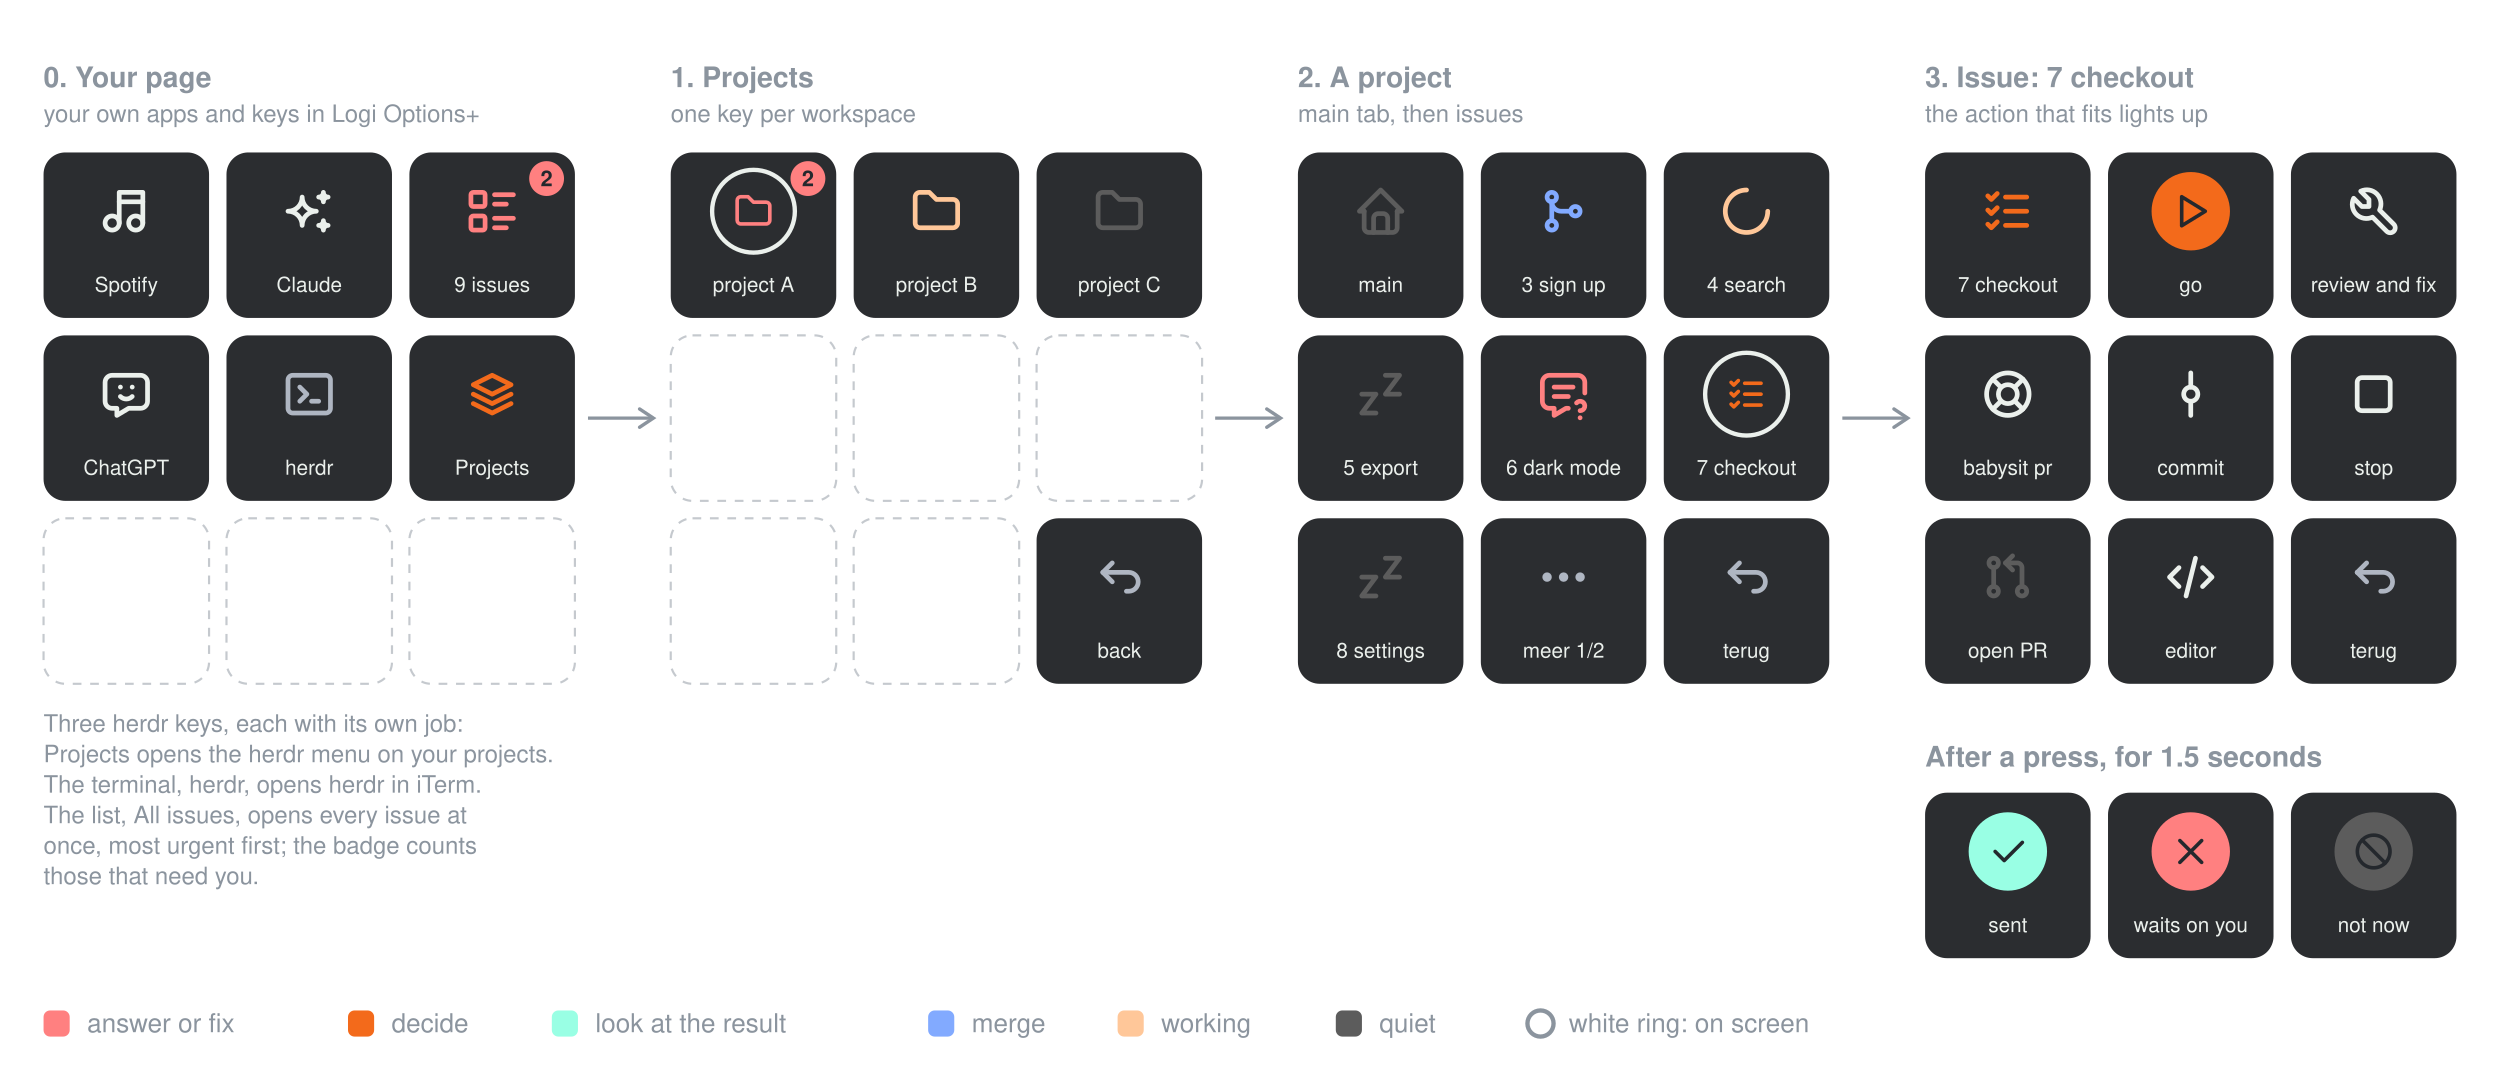
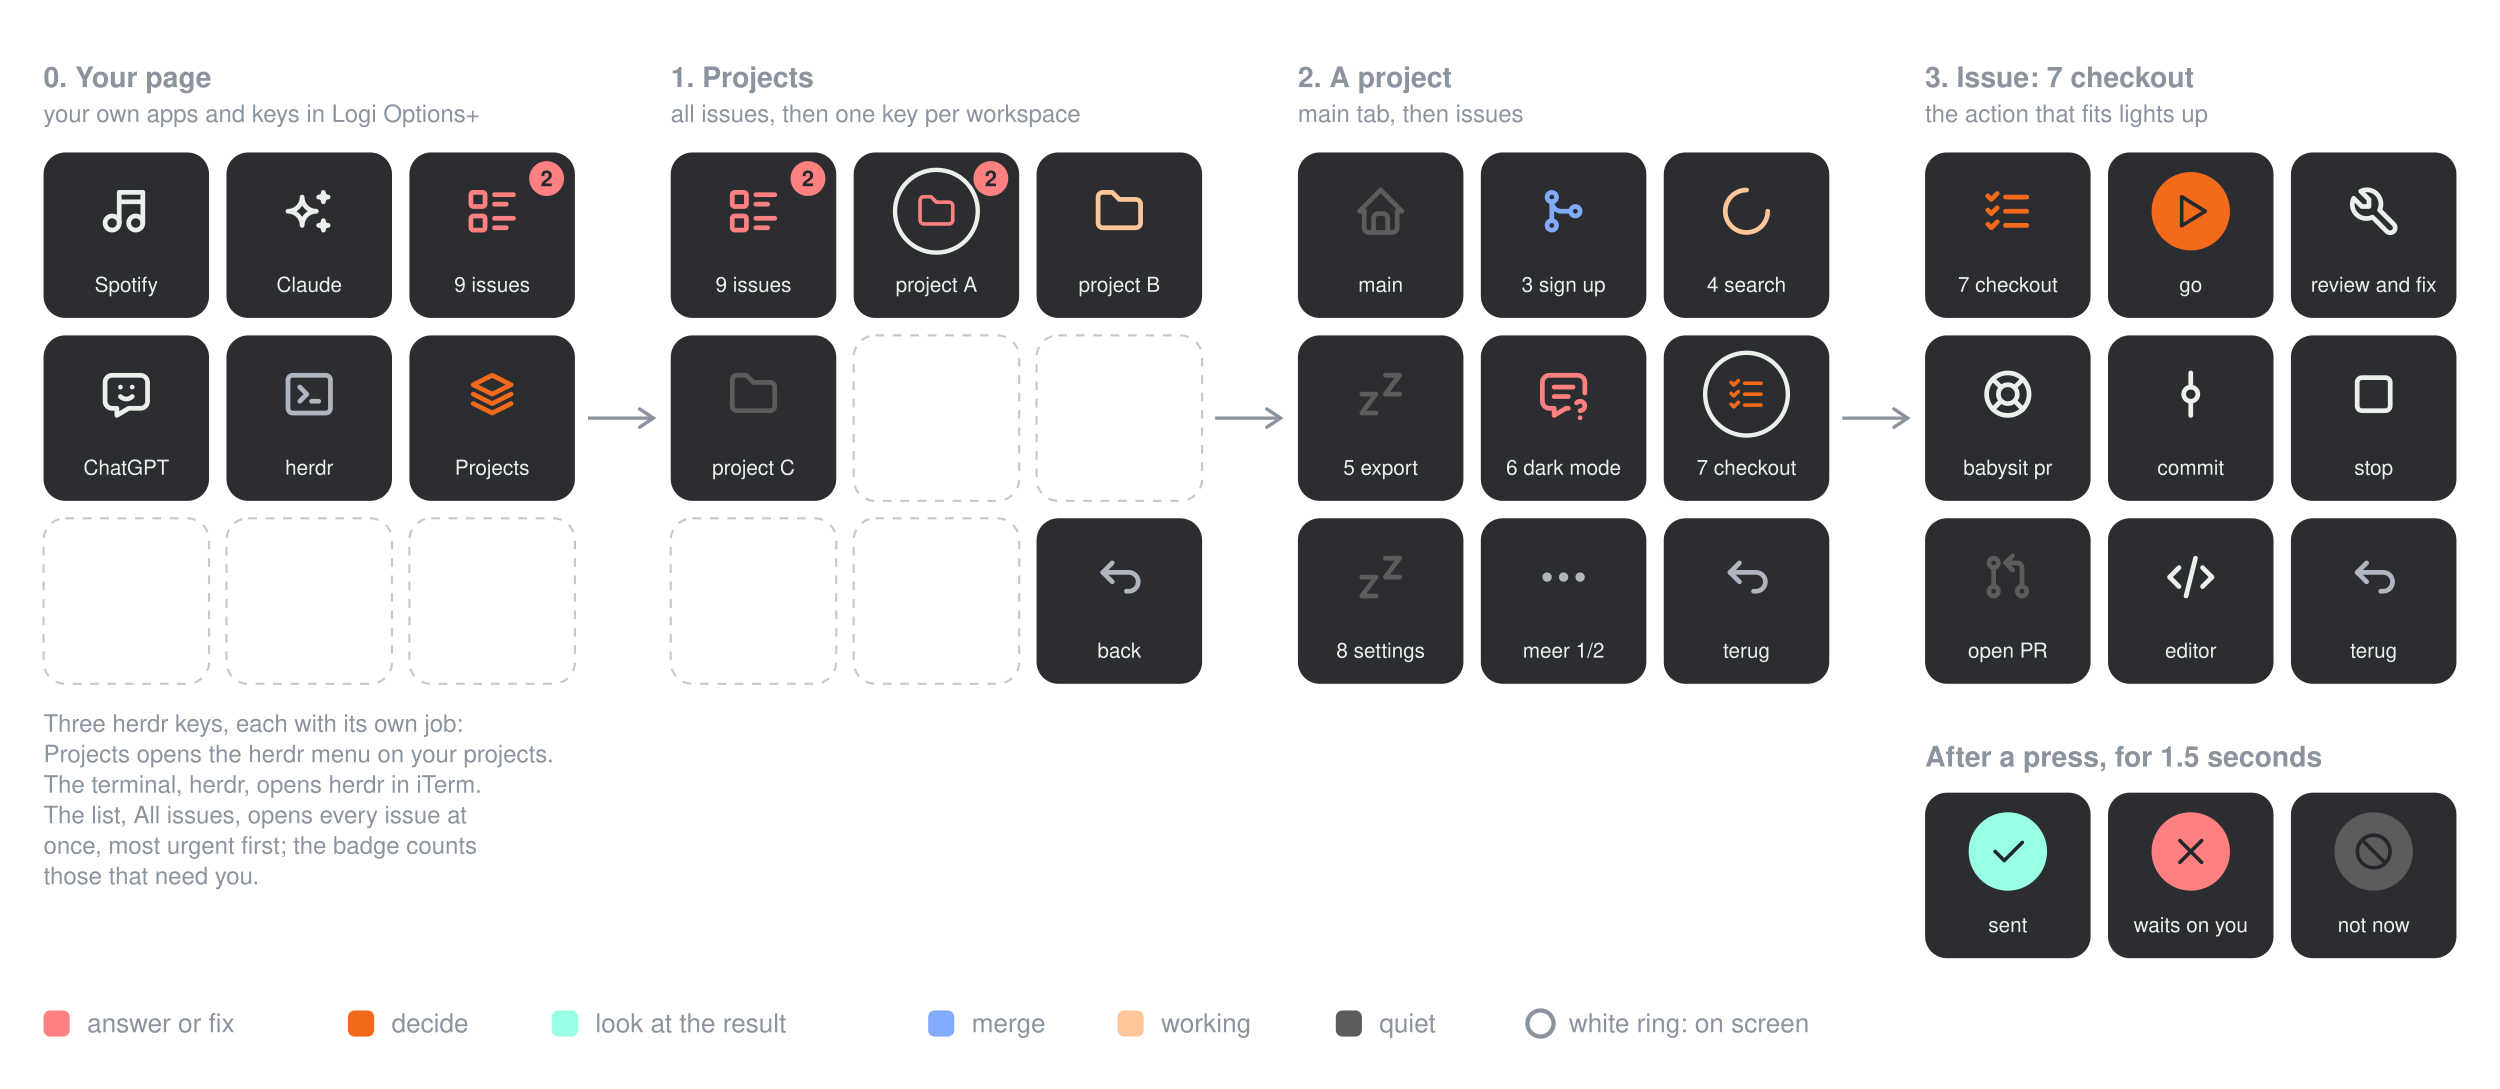
<svg xmlns="http://www.w3.org/2000/svg" viewBox="0 0 1148 500" width="1148" height="500" font-family="-apple-system, BlinkMacSystemFont, 'Segoe UI', Helvetica, Arial, sans-serif">
  <defs>
    <marker id="a" viewBox="0 0 10 10" refX="8" refY="5" markerWidth="7" markerHeight="7" orient="auto">
      <path d="M2 1L8 5L2 9" fill="none" stroke="#8b949e" stroke-width="1.5" stroke-linecap="round" />
    </marker>
  </defs>
  <text x="20" y="40" font-size="13" font-weight="600" fill="#8b949e" text-anchor="start">0. Your page</text>
  <text x="20" y="56" font-size="11" font-weight="400" fill="#8b949e" text-anchor="start">your own apps and keys in Logi Options+</text>
  <rect x="20" y="70" width="76" height="76" rx="10" fill="#2b2d30" />
  <g transform="translate(45.0 84.0) scale(1.083333)" fill="none" stroke="#ebf0ec" stroke-width="2" stroke-linecap="round" stroke-linejoin="round">
    <path d="M3 17a3 3 0 1 0 6 0a3 3 0 0 0 -6 0" />
    <path d="M13 17a3 3 0 1 0 6 0a3 3 0 0 0 -6 0" />
    <path d="M9 17v-13h10v13" />
    <path d="M9 8h10" />
  </g>
  <text x="58.0" y="134" text-anchor="middle" font-size="9.5" fill="#ebf0ec">Spotify</text>
  <rect x="104" y="70" width="76" height="76" rx="10" fill="#2b2d30" />
  <g transform="translate(129.0 84.0) scale(1.083333)" fill="none" stroke="#ebf0ec" stroke-width="2" stroke-linecap="round" stroke-linejoin="round">
    <path d="M16 18a2 2 0 0 1 2 2a2 2 0 0 1 2 -2a2 2 0 0 1 -2 -2a2 2 0 0 1 -2 2zm0 -12a2 2 0 0 1 2 2a2 2 0 0 1 2 -2a2 2 0 0 1 -2 -2a2 2 0 0 1 -2 2zm-7 12a6 6 0 0 1 6 -6a6 6 0 0 1 -6 -6a6 6 0 0 1 -6 6a6 6 0 0 1 6 6z" />
  </g>
  <text x="142.0" y="134" text-anchor="middle" font-size="9.5" fill="#ebf0ec">Claude</text>
  <rect x="188" y="70" width="76" height="76" rx="10" fill="#2b2d30" />
  <g transform="translate(213.0 84.0) scale(1.083333)" fill="none" stroke="#ff8080" stroke-width="2" stroke-linecap="round" stroke-linejoin="round">
    <path d="M13 5h8" />
    <path d="M13 9h5" />
    <path d="M13 15h8" />
    <path d="M13 19h5" />
    <path d="M3 4m0 1a1 1 0 0 1 1 -1h4a1 1 0 0 1 1 1v4a1 1 0 0 1 -1 1h-4a1 1 0 0 1 -1 -1z" />
    <path d="M3 14m0 1a1 1 0 0 1 1 -1h4a1 1 0 0 1 1 1v4a1 1 0 0 1 -1 1h-4a1 1 0 0 1 -1 -1z" />
  </g>
  <circle cx="251" cy="82" r="8" fill="#ff8080" />
  <text x="251" y="85.5" text-anchor="middle" font-size="10" font-weight="600" fill="#24282d">2</text>
  <text x="226.0" y="134" text-anchor="middle" font-size="9.5" fill="#ebf0ec">9 issues</text>
  <rect x="20" y="154" width="76" height="76" rx="10" fill="#2b2d30" />
  <g transform="translate(45.0 168.0) scale(1.083333)" fill="none" stroke="#ebf0ec" stroke-width="2" stroke-linecap="round" stroke-linejoin="round">
    <path d="M18 4a3 3 0 0 1 3 3v8a3 3 0 0 1 -3 3h-5l-5 3v-3h-2a3 3 0 0 1 -3 -3v-8a3 3 0 0 1 3 -3h12z" />
    <path d="M9.5 9h.01" />
    <path d="M14.5 9h.01" />
    <path d="M9.5 13a3.5 3.5 0 0 0 5 0" />
  </g>
  <text x="58.0" y="218" text-anchor="middle" font-size="9.5" fill="#ebf0ec">ChatGPT</text>
  <rect x="104" y="154" width="76" height="76" rx="10" fill="#2b2d30" />
  <g transform="translate(129.0 168.0) scale(1.083333)" fill="none" stroke="#afb6c2" stroke-width="2" stroke-linecap="round" stroke-linejoin="round">
    <path d="M8 9l3 3l-3 3" />
    <path d="M13 15l3 0" />
    <path d="M3 4m0 2a2 2 0 0 1 2 -2h14a2 2 0 0 1 2 2v12a2 2 0 0 1 -2 2h-14a2 2 0 0 1 -2 -2z" />
  </g>
  <text x="142.0" y="218" text-anchor="middle" font-size="9.5" fill="#ebf0ec">herdr</text>
  <rect x="188" y="154" width="76" height="76" rx="10" fill="#2b2d30" />
  <g transform="translate(213.0 168.0) scale(1.083333)" fill="none" stroke="#f36a1b" stroke-width="2" stroke-linecap="round" stroke-linejoin="round">
    <path d="M12 4l-8 4l8 4l8 -4l-8 -4" />
    <path d="M4 12l8 4l8 -4" />
    <path d="M4 16l8 4l8 -4" />
  </g>
  <text x="226.0" y="218" text-anchor="middle" font-size="9.5" fill="#ebf0ec">Projects</text>
  <rect x="20" y="238" width="76" height="76" rx="10" fill="none" stroke="#8b949e" stroke-width="1" stroke-dasharray="4 4" opacity="0.5" />
  <rect x="104" y="238" width="76" height="76" rx="10" fill="none" stroke="#8b949e" stroke-width="1" stroke-dasharray="4 4" opacity="0.5" />
  <rect x="188" y="238" width="76" height="76" rx="10" fill="none" stroke="#8b949e" stroke-width="1" stroke-dasharray="4 4" opacity="0.5" />
  <text x="20" y="336" font-size="11" font-weight="400" fill="#8b949e" text-anchor="start">Three herdr keys, each with its own job:</text>
  <text x="20" y="350" font-size="11" font-weight="400" fill="#8b949e" text-anchor="start">Projects opens the herdr menu on your projects.</text>
  <text x="20" y="364" font-size="11" font-weight="400" fill="#8b949e" text-anchor="start">The terminal, herdr, opens herdr in iTerm.</text>
  <text x="20" y="378" font-size="11" font-weight="400" fill="#8b949e" text-anchor="start">The list, All issues, opens every issue at</text>
  <text x="20" y="392" font-size="11" font-weight="400" fill="#8b949e" text-anchor="start">once, most urgent first; the badge counts</text>
  <text x="20" y="406" font-size="11" font-weight="400" fill="#8b949e" text-anchor="start">those that need you.</text>
  <text x="308" y="40" font-size="13" font-weight="600" fill="#8b949e" text-anchor="start">1. Projects</text>
-   <text x="308" y="56" font-size="11" font-weight="400" fill="#8b949e" text-anchor="start">one key per workspace</text>
+   <text x="308" y="56" font-size="11" font-weight="400" fill="#8b949e" text-anchor="start">all issues, then one key per workspace</text>
  <rect x="308" y="70" width="76" height="76" rx="10" fill="#2b2d30" />
-   <circle cx="346.0" cy="97" r="19" fill="none" stroke="#ebf0ec" stroke-width="2" />
-   <g transform="translate(336.0 87.0) scale(0.8333333)" fill="none" stroke="#ff8080" stroke-width="2" stroke-linecap="round" stroke-linejoin="round">
-     <path d="M5 4h4l3 3h7a2 2 0 0 1 2 2v8a2 2 0 0 1 -2 2h-14a2 2 0 0 1 -2 -2v-11a2 2 0 0 1 2 -2" />
+   <g transform="translate(333.0 84.0) scale(1.083333)" fill="none" stroke="#ff8080" stroke-width="2" stroke-linecap="round" stroke-linejoin="round">
+     <path d="M13 5h8" />
+     <path d="M13 9h5" />
+     <path d="M13 15h8" />
+     <path d="M13 19h5" />
+     <path d="M3 4m0 1a1 1 0 0 1 1 -1h4a1 1 0 0 1 1 1v4a1 1 0 0 1 -1 1h-4a1 1 0 0 1 -1 -1z" />
+     <path d="M3 14m0 1a1 1 0 0 1 1 -1h4a1 1 0 0 1 1 1v4a1 1 0 0 1 -1 1h-4a1 1 0 0 1 -1 -1z" />
  </g>
  <circle cx="371" cy="82" r="8" fill="#ff8080" />
  <text x="371" y="85.5" text-anchor="middle" font-size="10" font-weight="600" fill="#24282d">2</text>
-   <text x="346.0" y="134" text-anchor="middle" font-size="9.5" fill="#ebf0ec">project A</text>
+   <text x="346.0" y="134" text-anchor="middle" font-size="9.5" fill="#ebf0ec">9 issues</text>
  <rect x="392" y="70" width="76" height="76" rx="10" fill="#2b2d30" />
-   <g transform="translate(417.0 84.0) scale(1.083333)" fill="none" stroke="#ffc799" stroke-width="2" stroke-linecap="round" stroke-linejoin="round">
+   <circle cx="430.0" cy="97" r="19" fill="none" stroke="#ebf0ec" stroke-width="2" />
+   <g transform="translate(420.0 87.0) scale(0.8333333)" fill="none" stroke="#ff8080" stroke-width="2" stroke-linecap="round" stroke-linejoin="round">
    <path d="M5 4h4l3 3h7a2 2 0 0 1 2 2v8a2 2 0 0 1 -2 2h-14a2 2 0 0 1 -2 -2v-11a2 2 0 0 1 2 -2" />
  </g>
-   <text x="430.0" y="134" text-anchor="middle" font-size="9.5" fill="#ebf0ec">project B</text>
+   <circle cx="455" cy="82" r="8" fill="#ff8080" />
+   <text x="455" y="85.5" text-anchor="middle" font-size="10" font-weight="600" fill="#24282d">2</text>
+   <text x="430.0" y="134" text-anchor="middle" font-size="9.5" fill="#ebf0ec">project A</text>
  <rect x="476" y="70" width="76" height="76" rx="10" fill="#2b2d30" />
-   <g transform="translate(501.0 84.0) scale(1.083333)" fill="none" stroke="#5c5c5c" stroke-width="2" stroke-linecap="round" stroke-linejoin="round">
+   <g transform="translate(501.0 84.0) scale(1.083333)" fill="none" stroke="#ffc799" stroke-width="2" stroke-linecap="round" stroke-linejoin="round">
    <path d="M5 4h4l3 3h7a2 2 0 0 1 2 2v8a2 2 0 0 1 -2 2h-14a2 2 0 0 1 -2 -2v-11a2 2 0 0 1 2 -2" />
  </g>
-   <text x="514.0" y="134" text-anchor="middle" font-size="9.5" fill="#ebf0ec">project C</text>
-   <rect x="308" y="154" width="76" height="76" rx="10" fill="none" stroke="#8b949e" stroke-width="1" stroke-dasharray="4 4" opacity="0.5" />
+   <text x="514.0" y="134" text-anchor="middle" font-size="9.5" fill="#ebf0ec">project B</text>
+   <rect x="308" y="154" width="76" height="76" rx="10" fill="#2b2d30" />
+   <g transform="translate(333.0 168.0) scale(1.083333)" fill="none" stroke="#5c5c5c" stroke-width="2" stroke-linecap="round" stroke-linejoin="round">
+     <path d="M5 4h4l3 3h7a2 2 0 0 1 2 2v8a2 2 0 0 1 -2 2h-14a2 2 0 0 1 -2 -2v-11a2 2 0 0 1 2 -2" />
+   </g>
+   <text x="346.0" y="218" text-anchor="middle" font-size="9.5" fill="#ebf0ec">project C</text>
  <rect x="392" y="154" width="76" height="76" rx="10" fill="none" stroke="#8b949e" stroke-width="1" stroke-dasharray="4 4" opacity="0.5" />
  <rect x="476" y="154" width="76" height="76" rx="10" fill="none" stroke="#8b949e" stroke-width="1" stroke-dasharray="4 4" opacity="0.5" />
  <rect x="308" y="238" width="76" height="76" rx="10" fill="none" stroke="#8b949e" stroke-width="1" stroke-dasharray="4 4" opacity="0.5" />
  <rect x="392" y="238" width="76" height="76" rx="10" fill="none" stroke="#8b949e" stroke-width="1" stroke-dasharray="4 4" opacity="0.5" />
  <rect x="476" y="238" width="76" height="76" rx="10" fill="#2b2d30" />
  <g transform="translate(501.0 252.0) scale(1.083333)" fill="none" stroke="#afb6c2" stroke-width="2" stroke-linecap="round" stroke-linejoin="round">
    <path d="M9 14l-4 -4l4 -4" />
    <path d="M5 10h11a4 4 0 1 1 0 8h-1" />
  </g>
  <text x="514.0" y="302" text-anchor="middle" font-size="9.5" fill="#ebf0ec">back</text>
  <text x="596" y="40" font-size="13" font-weight="600" fill="#8b949e" text-anchor="start">2. A project</text>
  <text x="596" y="56" font-size="11" font-weight="400" fill="#8b949e" text-anchor="start">main tab, then issues</text>
  <rect x="596" y="70" width="76" height="76" rx="10" fill="#2b2d30" />
  <g transform="translate(621.0 84.0) scale(1.083333)" fill="none" stroke="#5c5c5c" stroke-width="2" stroke-linecap="round" stroke-linejoin="round">
    <path d="M5 12l-2 0l9 -9l9 9l-2 0" />
    <path d="M5 12v7a2 2 0 0 0 2 2h10a2 2 0 0 0 2 -2v-7" />
    <path d="M9 21v-6a2 2 0 0 1 2 -2h2a2 2 0 0 1 2 2v6" />
  </g>
  <text x="634.0" y="134" text-anchor="middle" font-size="9.5" fill="#ebf0ec">main</text>
  <rect x="680" y="70" width="76" height="76" rx="10" fill="#2b2d30" />
  <g transform="translate(705.0 84.0) scale(1.083333)" fill="none" stroke="#82aaff" stroke-width="2" stroke-linecap="round" stroke-linejoin="round">
    <path d="M7 18m-2 0a2 2 0 1 0 4 0a2 2 0 1 0 -4 0" />
    <path d="M7 6m-2 0a2 2 0 1 0 4 0a2 2 0 1 0 -4 0" />
    <path d="M17 12m-2 0a2 2 0 1 0 4 0a2 2 0 1 0 -4 0" />
    <path d="M7 8l0 8" />
    <path d="M7 8a4 4 0 0 0 4 4h4" />
  </g>
  <text x="718.0" y="134" text-anchor="middle" font-size="9.5" fill="#ebf0ec">3 sign up</text>
  <rect x="764" y="70" width="76" height="76" rx="10" fill="#2b2d30" />
  <g transform="translate(789.0 84.0) scale(1.083333)" fill="none" stroke="#ffc799" stroke-width="2" stroke-linecap="round" stroke-linejoin="round">
    <path d="M12 3a9 9 0 1 0 9 9" />
  </g>
  <text x="802.0" y="134" text-anchor="middle" font-size="9.5" fill="#ebf0ec">4 search</text>
  <rect x="596" y="154" width="76" height="76" rx="10" fill="#2b2d30" />
  <g transform="translate(621.0 168.0) scale(1.083333)" fill="none" stroke="#5c5c5c" stroke-width="2" stroke-linecap="round" stroke-linejoin="round">
    <path d="M4 12h6l-6 8h6" />
    <path d="M14 4h6l-6 8h6" />
  </g>
  <text x="634.0" y="218" text-anchor="middle" font-size="9.5" fill="#ebf0ec">5 export</text>
  <rect x="680" y="154" width="76" height="76" rx="10" fill="#2b2d30" />
  <g transform="translate(705.0 168.0) scale(1.083333)" fill="none" stroke="#ff8080" stroke-width="2" stroke-linecap="round" stroke-linejoin="round">
    <path d="M8 9h8" />
    <path d="M8 13h6" />
    <path d="M14 18h-1l-5 3v-3h-2a3 3 0 0 1 -3 -3v-8a3 3 0 0 1 3 -3h12a3 3 0 0 1 3 3v4.5" />
    <path d="M19 22v.01" />
    <path d="M19 19a2.003 2.003 0 0 0 .914 -3.782a1.98 1.98 0 0 0 -2.414 .483" />
  </g>
  <text x="718.0" y="218" text-anchor="middle" font-size="9.5" fill="#ebf0ec">6 dark mode</text>
  <rect x="764" y="154" width="76" height="76" rx="10" fill="#2b2d30" />
  <circle cx="802.0" cy="181" r="19" fill="none" stroke="#ebf0ec" stroke-width="2" />
  <g transform="translate(792.0 171.0) scale(0.8333333)" fill="none" stroke="#f36a1b" stroke-width="2" stroke-linecap="round" stroke-linejoin="round">
    <path d="M3.5 5.5l1.5 1.5l2.5 -2.5" />
    <path d="M3.5 11.5l1.5 1.5l2.5 -2.5" />
    <path d="M3.5 17.5l1.5 1.5l2.5 -2.5" />
    <path d="M11 6l9 0" />
    <path d="M11 12l9 0" />
    <path d="M11 18l9 0" />
  </g>
  <text x="802.0" y="218" text-anchor="middle" font-size="9.5" fill="#ebf0ec">7 checkout</text>
  <rect x="596" y="238" width="76" height="76" rx="10" fill="#2b2d30" />
  <g transform="translate(621.0 252.0) scale(1.083333)" fill="none" stroke="#5c5c5c" stroke-width="2" stroke-linecap="round" stroke-linejoin="round">
    <path d="M4 12h6l-6 8h6" />
    <path d="M14 4h6l-6 8h6" />
  </g>
  <text x="634.0" y="302" text-anchor="middle" font-size="9.5" fill="#ebf0ec">8 settings</text>
  <rect x="680" y="238" width="76" height="76" rx="10" fill="#2b2d30" />
  <g transform="translate(705.0 252.0) scale(1.083333)" fill="none" stroke="#afb6c2" stroke-width="2" stroke-linecap="round" stroke-linejoin="round">
    <path d="M5 12m-1 0a1 1 0 1 0 2 0a1 1 0 1 0 -2 0" />
    <path d="M12 12m-1 0a1 1 0 1 0 2 0a1 1 0 1 0 -2 0" />
    <path d="M19 12m-1 0a1 1 0 1 0 2 0a1 1 0 1 0 -2 0" />
  </g>
  <text x="718.0" y="302" text-anchor="middle" font-size="9.5" fill="#ebf0ec">meer 1/2</text>
  <rect x="764" y="238" width="76" height="76" rx="10" fill="#2b2d30" />
  <g transform="translate(789.0 252.0) scale(1.083333)" fill="none" stroke="#afb6c2" stroke-width="2" stroke-linecap="round" stroke-linejoin="round">
    <path d="M9 14l-4 -4l4 -4" />
    <path d="M5 10h11a4 4 0 1 1 0 8h-1" />
  </g>
  <text x="802.0" y="302" text-anchor="middle" font-size="9.5" fill="#ebf0ec">terug</text>
  <text x="884" y="40" font-size="13" font-weight="600" fill="#8b949e" text-anchor="start">3. Issue: 7 checkout</text>
  <text x="884" y="56" font-size="11" font-weight="400" fill="#8b949e" text-anchor="start">the action that fits lights up</text>
  <rect x="884" y="70" width="76" height="76" rx="10" fill="#2b2d30" />
  <g transform="translate(909.0 84.0) scale(1.083333)" fill="none" stroke="#f36a1b" stroke-width="2" stroke-linecap="round" stroke-linejoin="round">
    <path d="M3.5 5.5l1.5 1.5l2.5 -2.5" />
    <path d="M3.5 11.5l1.5 1.5l2.5 -2.5" />
    <path d="M3.5 17.5l1.5 1.5l2.5 -2.5" />
    <path d="M11 6l9 0" />
    <path d="M11 12l9 0" />
    <path d="M11 18l9 0" />
  </g>
  <text x="922.0" y="134" text-anchor="middle" font-size="9.5" fill="#ebf0ec">7 checkout</text>
  <rect x="968" y="70" width="76" height="76" rx="10" fill="#2b2d30" />
  <circle cx="1006.0" cy="97" r="18" fill="#f36a1b" />
  <g transform="translate(996.0 87.0) scale(0.8333333)" fill="none" stroke="#24282d" stroke-width="2" stroke-linecap="round" stroke-linejoin="round">
    <path d="M7 4v16l13 -8z" />
  </g>
  <text x="1006.0" y="134" text-anchor="middle" font-size="9.5" fill="#ebf0ec">go</text>
  <rect x="1052" y="70" width="76" height="76" rx="10" fill="#2b2d30" />
  <g transform="translate(1077.0 84.0) scale(1.083333)" fill="none" stroke="#ebf0ec" stroke-width="2" stroke-linecap="round" stroke-linejoin="round">
    <path d="M7 10h3v-3l-3.5 -3.5a6 6 0 0 1 8 8l6 6a2 2 0 0 1 -3 3l-6 -6a6 6 0 0 1 -8 -8l3.5 3.5" />
  </g>
  <text x="1090.0" y="134" text-anchor="middle" font-size="9.5" fill="#ebf0ec">review and fix</text>
  <rect x="884" y="154" width="76" height="76" rx="10" fill="#2b2d30" />
  <g transform="translate(909.0 168.0) scale(1.083333)" fill="none" stroke="#ebf0ec" stroke-width="2" stroke-linecap="round" stroke-linejoin="round">
    <path d="M12 12m-4 0a4 4 0 1 0 8 0a4 4 0 1 0 -8 0" />
    <path d="M12 12m-9 0a9 9 0 1 0 18 0a9 9 0 1 0 -18 0" />
    <path d="M15 15l3.35 3.35" />
    <path d="M9 15l-3.35 3.35" />
    <path d="M5.65 5.65l3.35 3.35" />
    <path d="M18.35 5.65l-3.35 3.35" />
  </g>
  <text x="922.0" y="218" text-anchor="middle" font-size="9.5" fill="#ebf0ec">babysit pr</text>
  <rect x="968" y="154" width="76" height="76" rx="10" fill="#2b2d30" />
  <g transform="translate(993.0 168.0) scale(1.083333)" fill="none" stroke="#ebf0ec" stroke-width="2" stroke-linecap="round" stroke-linejoin="round">
    <path d="M12 12m-3 0a3 3 0 1 0 6 0a3 3 0 1 0 -6 0" />
    <path d="M12 3l0 6" />
    <path d="M12 15l0 6" />
  </g>
  <text x="1006.0" y="218" text-anchor="middle" font-size="9.5" fill="#ebf0ec">commit</text>
  <rect x="1052" y="154" width="76" height="76" rx="10" fill="#2b2d30" />
  <g transform="translate(1077.0 168.0) scale(1.083333)" fill="none" stroke="#ebf0ec" stroke-width="2" stroke-linecap="round" stroke-linejoin="round">
    <path d="M5 5m0 2a2 2 0 0 1 2 -2h10a2 2 0 0 1 2 2v10a2 2 0 0 1 -2 2h-10a2 2 0 0 1 -2 -2z" />
  </g>
  <text x="1090.0" y="218" text-anchor="middle" font-size="9.5" fill="#ebf0ec">stop</text>
  <rect x="884" y="238" width="76" height="76" rx="10" fill="#2b2d30" />
  <g transform="translate(909.0 252.0) scale(1.083333)" fill="none" stroke="#5c5c5c" stroke-width="2" stroke-linecap="round" stroke-linejoin="round">
    <path d="M6 18m-2 0a2 2 0 1 0 4 0a2 2 0 1 0 -4 0" />
    <path d="M6 6m-2 0a2 2 0 1 0 4 0a2 2 0 1 0 -4 0" />
    <path d="M18 18m-2 0a2 2 0 1 0 4 0a2 2 0 1 0 -4 0" />
    <path d="M6 8l0 8" />
    <path d="M11 6h5a2 2 0 0 1 2 2v8" />
    <path d="M14 9l-3 -3l3 -3" />
  </g>
  <text x="922.0" y="302" text-anchor="middle" font-size="9.5" fill="#ebf0ec">open PR</text>
  <rect x="968" y="238" width="76" height="76" rx="10" fill="#2b2d30" />
  <g transform="translate(993.0 252.0) scale(1.083333)" fill="none" stroke="#ebf0ec" stroke-width="2" stroke-linecap="round" stroke-linejoin="round">
    <path d="M7 8l-4 4l4 4" />
    <path d="M17 8l4 4l-4 4" />
    <path d="M14 4l-4 16" />
  </g>
  <text x="1006.0" y="302" text-anchor="middle" font-size="9.5" fill="#ebf0ec">editor</text>
  <rect x="1052" y="238" width="76" height="76" rx="10" fill="#2b2d30" />
  <g transform="translate(1077.0 252.0) scale(1.083333)" fill="none" stroke="#afb6c2" stroke-width="2" stroke-linecap="round" stroke-linejoin="round">
    <path d="M9 14l-4 -4l4 -4" />
    <path d="M5 10h11a4 4 0 1 1 0 8h-1" />
  </g>
  <text x="1090.0" y="302" text-anchor="middle" font-size="9.5" fill="#ebf0ec">terug</text>
  <text x="884" y="352" font-size="13" font-weight="600" fill="#8b949e" text-anchor="start">After a press, for 1.5 seconds</text>
  <rect x="884" y="364" width="76" height="76" rx="10" fill="#2b2d30" />
  <circle cx="922.0" cy="391" r="18" fill="#99ffe4" />
  <g transform="translate(912.0 381.0) scale(0.8333333)" fill="none" stroke="#24282d" stroke-width="2" stroke-linecap="round" stroke-linejoin="round">
    <path d="M5 12l5 5l10 -10" />
  </g>
  <text x="922.0" y="428" text-anchor="middle" font-size="9.5" fill="#ebf0ec">sent</text>
  <rect x="968" y="364" width="76" height="76" rx="10" fill="#2b2d30" />
  <circle cx="1006.0" cy="391" r="18" fill="#ff8080" />
  <g transform="translate(996.0 381.0) scale(0.8333333)" fill="none" stroke="#24282d" stroke-width="2" stroke-linecap="round" stroke-linejoin="round">
    <path d="M18 6l-12 12" />
    <path d="M6 6l12 12" />
  </g>
  <text x="1006.0" y="428" text-anchor="middle" font-size="9.5" fill="#ebf0ec">waits on you</text>
  <rect x="1052" y="364" width="76" height="76" rx="10" fill="#2b2d30" />
  <circle cx="1090.0" cy="391" r="18" fill="#5c5c5c" />
  <g transform="translate(1080.0 381.0) scale(0.8333333)" fill="none" stroke="#24282d" stroke-width="2" stroke-linecap="round" stroke-linejoin="round">
    <path d="M12 12m-9 0a9 9 0 1 0 18 0a9 9 0 1 0 -18 0" />
    <path d="M5.7 5.7l12.6 12.6" />
  </g>
  <text x="1090.0" y="428" text-anchor="middle" font-size="9.5" fill="#ebf0ec">not now</text>
  <line x1="270" y1="192.0" x2="300" y2="192.0" stroke="#8b949e" stroke-width="1.5" marker-end="url(#a)" />
  <line x1="558" y1="192.0" x2="588" y2="192.0" stroke="#8b949e" stroke-width="1.5" marker-end="url(#a)" />
  <line x1="846" y1="192.0" x2="876" y2="192.0" stroke="#8b949e" stroke-width="1.5" marker-end="url(#a)" />
  <rect x="20" y="464" width="12" height="12" rx="3" fill="#ff8080" />
  <text x="40" y="474" font-size="12" font-weight="400" fill="#8b949e" text-anchor="start">answer or fix</text>
  <rect x="159.8" y="464" width="12" height="12" rx="3" fill="#f36a1b" />
  <text x="179.8" y="474" font-size="12" font-weight="400" fill="#8b949e" text-anchor="start">decide</text>
  <rect x="253.4" y="464" width="12" height="12" rx="3" fill="#99ffe4" />
  <text x="273.4" y="474" font-size="12" font-weight="400" fill="#8b949e" text-anchor="start">look at the result</text>
  <rect x="426.2" y="464" width="12" height="12" rx="3" fill="#82aaff" />
  <text x="446.2" y="474" font-size="12" font-weight="400" fill="#8b949e" text-anchor="start">merge</text>
  <rect x="513.2" y="464" width="12" height="12" rx="3" fill="#ffc799" />
  <text x="533.2" y="474" font-size="12" font-weight="400" fill="#8b949e" text-anchor="start">working</text>
  <rect x="613.4" y="464" width="12" height="12" rx="3" fill="#5c5c5c" />
  <text x="633.4" y="474" font-size="12" font-weight="400" fill="#8b949e" text-anchor="start">quiet</text>
  <circle cx="707.4" cy="470" r="6" fill="none" stroke="#8b949e" stroke-width="2" />
  <text x="720.4" y="474" font-size="12" font-weight="400" fill="#8b949e" text-anchor="start">white ring: on screen</text>
</svg>
